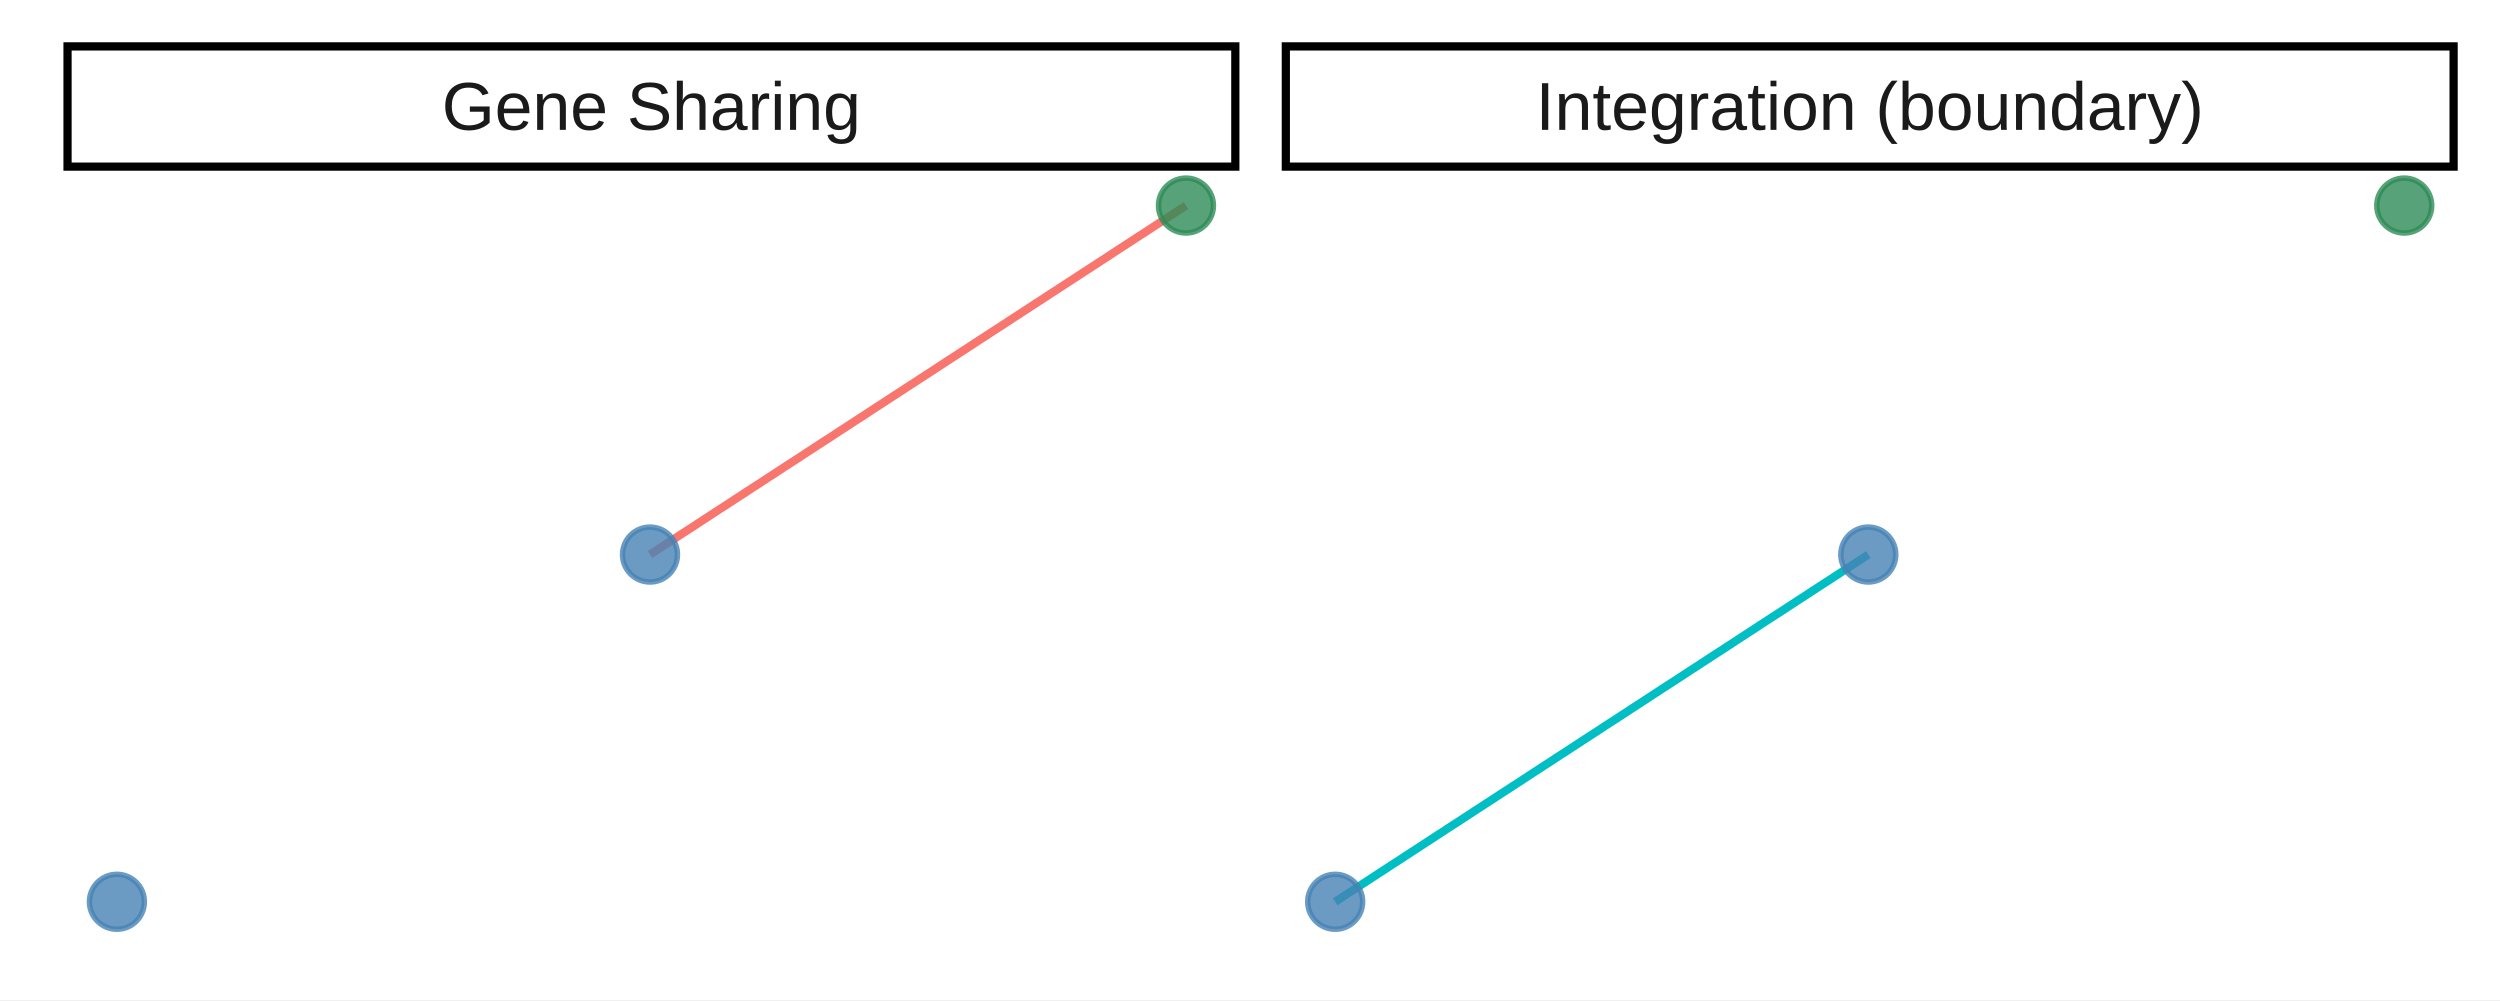
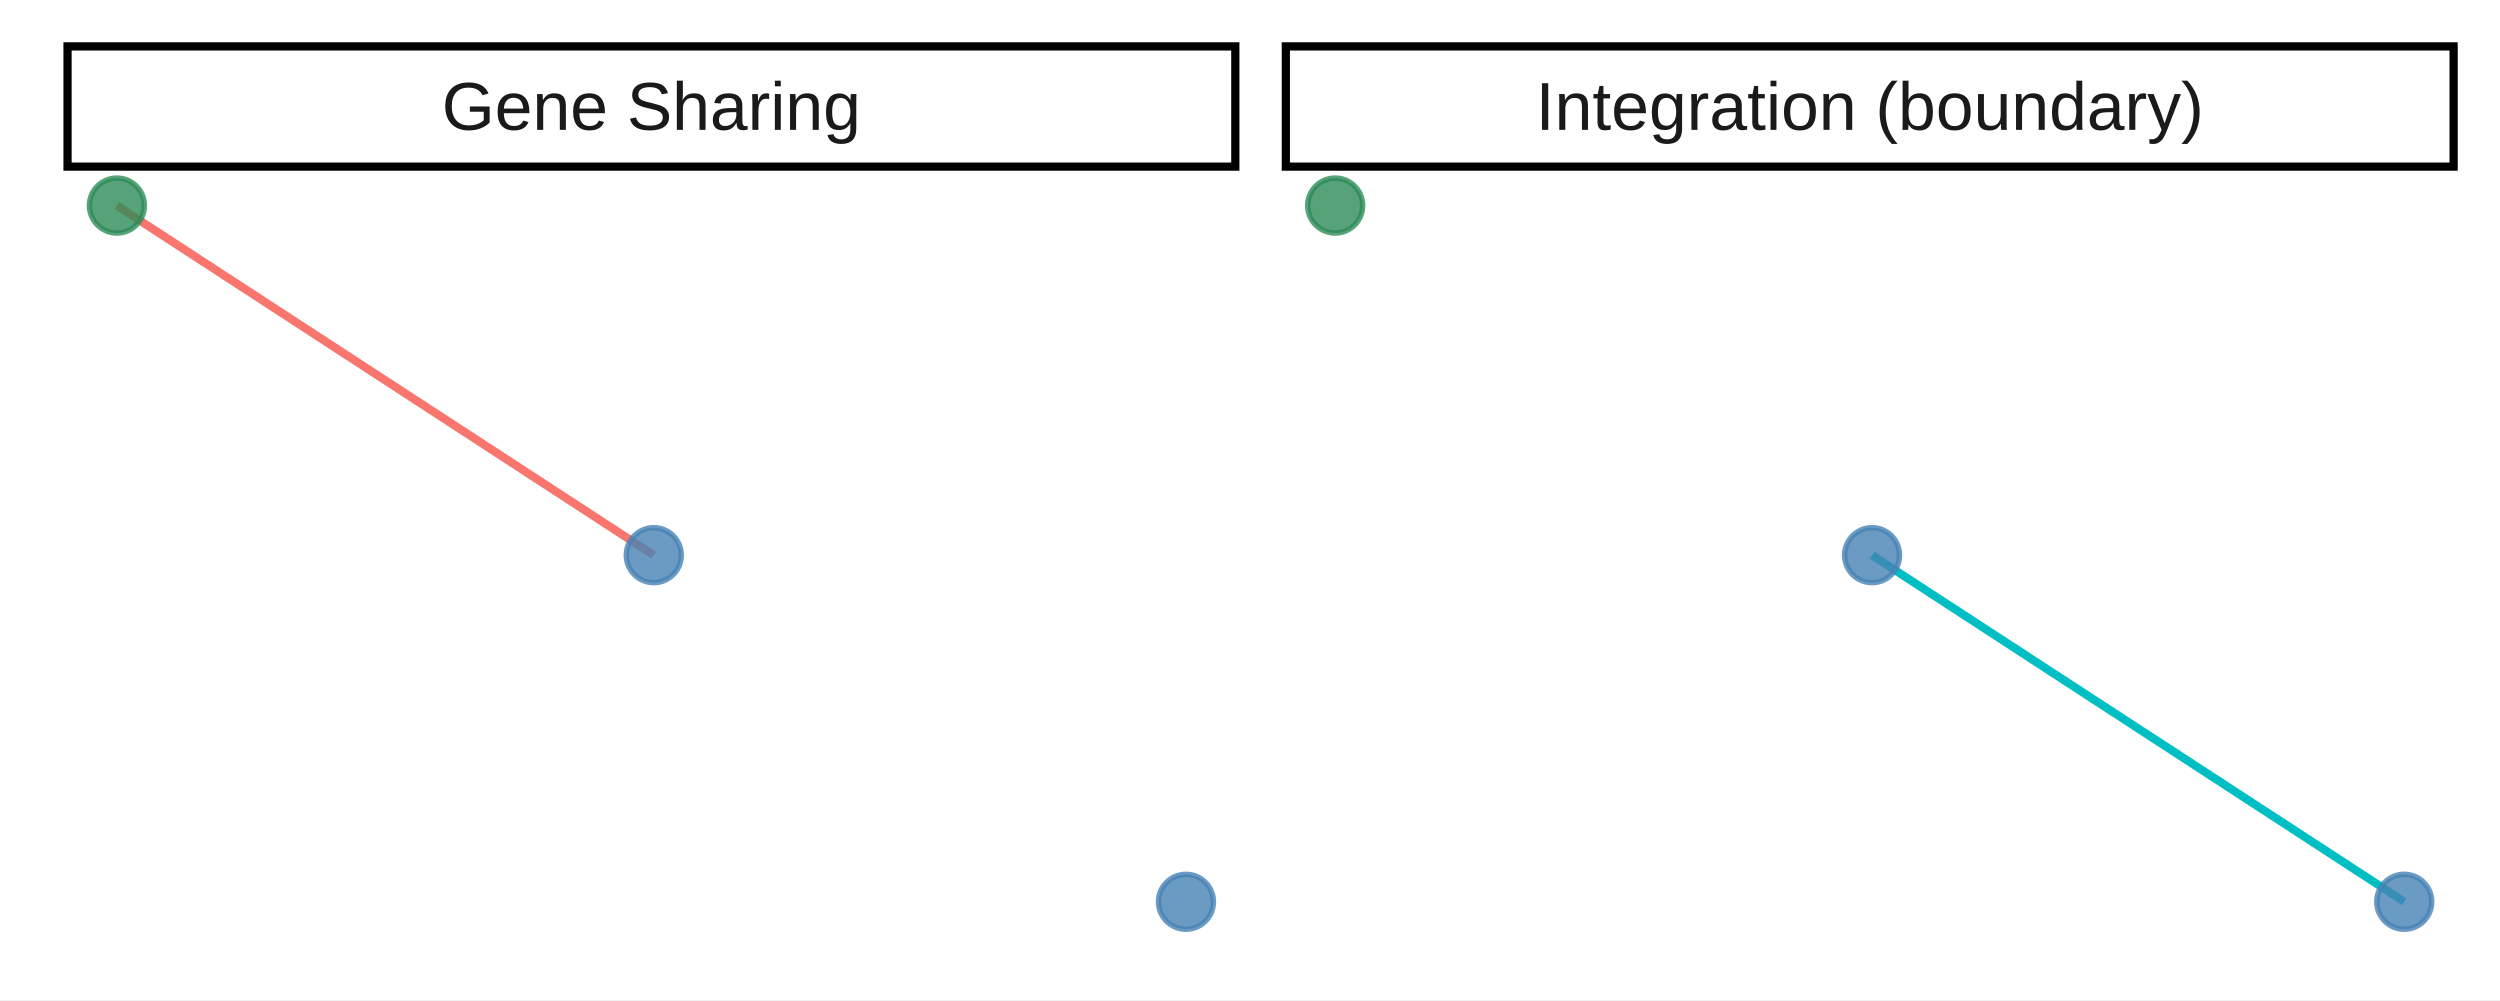
<svg xmlns="http://www.w3.org/2000/svg" width="324.00pt" height="129.60pt" viewBox="0 0 324.00 129.60">
  <g class="svglite">
    <defs>
      <style type="text/css">
    .svglite line, .svglite polyline, .svglite polygon, .svglite path, .svglite rect, .svglite circle {
      fill: none;
      stroke: #000000;
      stroke-linecap: round;
      stroke-linejoin: round;
      stroke-miterlimit: 10.00;
    }
    .svglite text {
      white-space: pre;
    }
    .svglite g.glyphgroup path {
      fill: inherit;
      stroke: none;
    }
  </style>
    </defs>
    <rect width="100%" height="100%" style="stroke: none; fill: #FFFFFF;" />
    <defs>
      <clipPath id="cpMC4wMHwzMjQuMDB8MC4wMHwxMjkuNjA=">
        <rect x="0.00" y="0.00" width="324.00" height="129.60" />
      </clipPath>
    </defs>
    <g clip-path="url(#cpMC4wMHwzMjQuMDB8MC4wMHwxMjkuNjA=)">
      <rect x="0" y="0.00" width="324.00" height="129.60" style="stroke-width: 1.07; stroke: #FFFFFF; fill: #FFFFFF;" />
    </g>
    <defs>
      <clipPath id="cpOC4yMnwxNjAuNjN8MjIuMTN8MTIxLjM4">
        <rect x="8.22" y="22.13" width="152.41" height="99.25" />
      </clipPath>
    </defs>
    <g clip-path="url(#cpOC4yMnwxNjAuNjN8MjIuMTN8MTIxLjM4)">
      <rect x="8.22" y="22.13" width="152.41" height="99.25" style="stroke-width: 1.07; stroke: none; fill: #FFFFFF;" />
-       <polyline points="84.24,71.87 84.94,71.42 85.65,70.96 86.35,70.50 87.05,70.05 87.75,69.59 88.45,69.13 89.15,68.68 89.86,68.22 90.56,67.76 91.26,67.30 91.96,66.85 92.66,66.39 93.36,65.93 94.07,65.48 94.77,65.02 95.47,64.56 96.17,64.11 96.87,63.65 97.57,63.19 98.28,62.74 98.98,62.28 99.68,61.82 100.38,61.37 101.08,60.91 101.78,60.45 102.49,59.99 103.19,59.54 103.89,59.08 104.59,58.62 105.29,58.17 105.99,57.71 106.69,57.25 107.40,56.80 108.10,56.34 108.80,55.88 109.50,55.43 110.20,54.97 110.90,54.51 111.61,54.06 112.31,53.60 113.01,53.14 113.71,52.68 114.41,52.23 115.11,51.77 115.82,51.31 116.52,50.86 117.22,50.40 117.92,49.94 118.62,49.49 119.32,49.03 120.03,48.57 120.73,48.12 121.43,47.66 122.13,47.20 122.83,46.74 123.53,46.29 124.23,45.83 124.94,45.37 125.64,44.92 126.34,44.46 127.04,44.00 127.74,43.55 128.44,43.09 129.15,42.63 129.85,42.18 130.55,41.72 131.25,41.26 131.95,40.81 132.65,40.35 133.36,39.89 134.06,39.43 134.76,38.98 135.46,38.52 136.16,38.06 136.86,37.61 137.57,37.15 138.27,36.69 138.97,36.24 139.67,35.78 140.37,35.32 141.07,34.87 141.78,34.41 142.48,33.95 143.18,33.50 143.88,33.04 144.58,32.58 145.28,32.12 145.98,31.67 146.69,31.21 147.39,30.75 148.09,30.30 148.79,29.84 149.49,29.38 150.19,28.93 150.90,28.47 151.60,28.01 152.30,27.56 153.00,27.10 153.70,26.64 " style="stroke-width: 1.07; stroke: #F8766D; stroke-linecap: butt;" />
-       <circle cx="84.24" cy="71.87" r="3.56" style="stroke-width: 0.71; stroke: #4682B4; stroke-opacity: 0.80; fill: #4682B4; fill-opacity: 0.80;" />
-       <circle cx="153.70" cy="26.64" r="3.56" style="stroke-width: 0.71; stroke: #2E8B57; stroke-opacity: 0.80; fill: #2E8B57; fill-opacity: 0.80;" />
-       <circle cx="15.15" cy="116.87" r="3.56" style="stroke-width: 0.71; stroke: #4682B4; stroke-opacity: 0.80; fill: #4682B4; fill-opacity: 0.80;" />
+       <polyline points="84.73,71.95 84.03,71.50 83.32,71.04 82.62,70.58 81.92,70.12 81.22,69.67 80.51,69.21 79.81,68.75 79.11,68.29 78.40,67.84 77.70,67.38 77.00,66.92 76.30,66.46 75.59,66.00 74.89,65.55 74.19,65.09 73.48,64.63 72.78,64.17 72.08,63.72 71.38,63.26 70.67,62.80 69.97,62.34 69.27,61.89 68.56,61.43 67.86,60.97 67.16,60.51 66.46,60.05 65.75,59.60 65.05,59.14 64.35,58.68 63.64,58.22 62.94,57.77 62.24,57.31 61.54,56.85 60.83,56.39 60.13,55.93 59.43,55.48 58.72,55.02 58.02,54.56 57.32,54.10 56.62,53.65 55.91,53.19 55.21,52.73 54.51,52.27 53.80,51.82 53.10,51.36 52.40,50.90 51.70,50.44 50.99,49.98 50.29,49.53 49.59,49.07 48.88,48.61 48.18,48.15 47.48,47.70 46.78,47.24 46.07,46.78 45.37,46.32 44.67,45.87 43.96,45.41 43.26,44.95 42.56,44.49 41.86,44.03 41.15,43.58 40.45,43.12 39.75,42.66 39.04,42.20 38.34,41.75 37.64,41.29 36.94,40.83 36.23,40.37 35.53,39.92 34.83,39.46 34.12,39.00 33.42,38.54 32.72,38.08 32.02,37.63 31.31,37.17 30.61,36.71 29.91,36.25 29.20,35.80 28.50,35.34 27.80,34.88 27.10,34.42 26.39,33.97 25.69,33.51 24.99,33.05 24.28,32.59 23.58,32.13 22.88,31.68 22.18,31.22 21.47,30.76 20.77,30.30 20.07,29.85 19.36,29.39 18.66,28.93 17.96,28.47 17.26,28.02 16.55,27.56 15.85,27.10 15.15,26.64 " style="stroke-width: 1.07; stroke: #F8766D; stroke-linecap: butt;" />
+       <circle cx="84.73" cy="71.95" r="3.56" style="stroke-width: 0.71; stroke: #4682B4; stroke-opacity: 0.80; fill: #4682B4; fill-opacity: 0.80;" />
+       <circle cx="15.15" cy="26.64" r="3.56" style="stroke-width: 0.71; stroke: #2E8B57; stroke-opacity: 0.80; fill: #2E8B57; fill-opacity: 0.80;" />
+       <circle cx="153.70" cy="116.87" r="3.56" style="stroke-width: 0.71; stroke: #4682B4; stroke-opacity: 0.80; fill: #4682B4; fill-opacity: 0.80;" />
    </g>
    <g clip-path="url(#cpMC4wMHwzMjQuMDB8MC4wMHwxMjkuNjA=)">
</g>
    <defs>
      <clipPath id="cpMTY2LjExfDMxOC41MnwyMi4xM3wxMjEuMzg=">
        <rect x="166.11" y="22.13" width="152.41" height="99.25" />
      </clipPath>
    </defs>
    <g clip-path="url(#cpMTY2LjExfDMxOC41MnwyMi4xM3wxMjEuMzg=)">
      <rect x="166.11" y="22.13" width="152.41" height="99.25" style="stroke-width: 1.07; stroke: none; fill: #FFFFFF;" />
-       <polyline points="242.13,71.87 241.44,72.33 240.74,72.78 240.04,73.24 239.34,73.69 238.64,74.15 237.95,74.60 237.25,75.06 236.55,75.51 235.85,75.96 235.15,76.42 234.46,76.87 233.76,77.33 233.06,77.78 232.36,78.24 231.66,78.69 230.97,79.15 230.27,79.60 229.57,80.05 228.87,80.51 228.17,80.96 227.48,81.42 226.78,81.87 226.08,82.33 225.38,82.78 224.69,83.24 223.99,83.69 223.29,84.15 222.59,84.60 221.89,85.05 221.20,85.51 220.50,85.96 219.80,86.42 219.10,86.87 218.40,87.33 217.71,87.78 217.01,88.24 216.31,88.69 215.61,89.14 214.91,89.60 214.22,90.05 213.52,90.51 212.82,90.96 212.12,91.42 211.42,91.87 210.73,92.33 210.03,92.78 209.33,93.24 208.63,93.69 207.93,94.14 207.24,94.60 206.54,95.05 205.84,95.51 205.14,95.96 204.44,96.42 203.75,96.87 203.05,97.33 202.35,97.78 201.65,98.23 200.96,98.69 200.26,99.14 199.56,99.60 198.86,100.05 198.16,100.51 197.47,100.96 196.77,101.42 196.07,101.87 195.37,102.33 194.67,102.78 193.98,103.23 193.28,103.69 192.58,104.14 191.88,104.60 191.18,105.05 190.49,105.51 189.79,105.96 189.09,106.42 188.39,106.87 187.69,107.32 187.00,107.78 186.30,108.23 185.60,108.69 184.90,109.14 184.20,109.60 183.51,110.05 182.81,110.51 182.11,110.96 181.41,111.42 180.71,111.87 180.02,112.32 179.32,112.78 178.62,113.23 177.92,113.69 177.23,114.14 176.53,114.60 175.83,115.05 175.13,115.51 174.43,115.96 173.74,116.41 173.04,116.87 " style="stroke-width: 1.07; stroke: #00BFC4; stroke-linecap: butt;" />
-       <circle cx="242.13" cy="71.87" r="3.56" style="stroke-width: 0.71; stroke: #4682B4; stroke-opacity: 0.80; fill: #4682B4; fill-opacity: 0.80;" />
-       <circle cx="311.59" cy="26.64" r="3.56" style="stroke-width: 0.71; stroke: #2E8B57; stroke-opacity: 0.80; fill: #2E8B57; fill-opacity: 0.80;" />
-       <circle cx="173.04" cy="116.87" r="3.56" style="stroke-width: 0.71; stroke: #4682B4; stroke-opacity: 0.80; fill: #4682B4; fill-opacity: 0.80;" />
+       <polyline points="242.62,71.95 243.32,72.41 244.01,72.86 244.71,73.32 245.41,73.77 246.10,74.22 246.80,74.68 247.50,75.13 248.19,75.58 248.89,76.04 249.59,76.49 250.28,76.95 250.98,77.40 251.68,77.85 252.37,78.31 253.07,78.76 253.77,79.21 254.46,79.67 255.16,80.12 255.86,80.57 256.55,81.03 257.25,81.48 257.95,81.94 258.64,82.39 259.34,82.84 260.04,83.30 260.73,83.75 261.43,84.20 262.13,84.66 262.82,85.11 263.52,85.57 264.22,86.02 264.91,86.47 265.61,86.93 266.31,87.38 267.00,87.83 267.70,88.29 268.40,88.74 269.09,89.19 269.79,89.65 270.49,90.10 271.18,90.56 271.88,91.01 272.58,91.46 273.27,91.92 273.97,92.37 274.67,92.82 275.36,93.28 276.06,93.73 276.76,94.19 277.45,94.64 278.15,95.09 278.85,95.55 279.55,96.00 280.24,96.45 280.94,96.91 281.64,97.36 282.33,97.81 283.03,98.27 283.73,98.72 284.42,99.18 285.12,99.63 285.82,100.08 286.51,100.54 287.21,100.99 287.91,101.44 288.60,101.90 289.30,102.35 290.00,102.81 290.69,103.26 291.39,103.71 292.09,104.17 292.78,104.62 293.48,105.07 294.18,105.53 294.87,105.98 295.57,106.43 296.27,106.89 296.96,107.34 297.66,107.80 298.36,108.25 299.05,108.70 299.75,109.16 300.45,109.61 301.14,110.06 301.84,110.52 302.54,110.97 303.23,111.43 303.93,111.88 304.63,112.33 305.32,112.79 306.02,113.24 306.72,113.69 307.41,114.15 308.11,114.60 308.81,115.05 309.50,115.51 310.20,115.96 310.90,116.42 311.59,116.87 " style="stroke-width: 1.07; stroke: #00BFC4; stroke-linecap: butt;" />
+       <circle cx="242.62" cy="71.95" r="3.56" style="stroke-width: 0.71; stroke: #4682B4; stroke-opacity: 0.80; fill: #4682B4; fill-opacity: 0.80;" />
+       <circle cx="173.04" cy="26.64" r="3.56" style="stroke-width: 0.71; stroke: #2E8B57; stroke-opacity: 0.80; fill: #2E8B57; fill-opacity: 0.80;" />
+       <circle cx="311.59" cy="116.87" r="3.56" style="stroke-width: 0.71; stroke: #4682B4; stroke-opacity: 0.80; fill: #4682B4; fill-opacity: 0.80;" />
    </g>
    <g clip-path="url(#cpMC4wMHwzMjQuMDB8MC4wMHwxMjkuNjA=)">
</g>
    <defs>
      <clipPath id="cpOC4yMnwxNjAuNjN8NS40OHwyMi4xMw==">
        <rect x="8.22" y="5.48" width="152.41" height="16.65" />
      </clipPath>
    </defs>
    <g clip-path="url(#cpOC4yMnwxNjAuNjN8NS40OHwyMi4xMw==)">
      <rect x="8.22" y="5.48" width="152.41" height="16.65" style="stroke-width: 2.13; fill: #FFFFFF;" />
      <text x="84.42" y="16.83" text-anchor="middle" style="font-size: 8.80px;fill: #1A1A1A; font-family: &quot;Liberation Sans&quot;;" textLength="54.27px" lengthAdjust="spacingAndGlyphs">Gene Sharing</text>
    </g>
    <g clip-path="url(#cpMC4wMHwzMjQuMDB8MC4wMHwxMjkuNjA=)">
</g>
    <defs>
      <clipPath id="cpMTY2LjExfDMxOC41Mnw1LjQ4fDIyLjEz">
        <rect x="166.11" y="5.48" width="152.41" height="16.65" />
      </clipPath>
    </defs>
    <g clip-path="url(#cpMTY2LjExfDMxOC41Mnw1LjQ4fDIyLjEz)">
      <rect x="166.11" y="5.48" width="152.41" height="16.65" style="stroke-width: 2.13; fill: #FFFFFF;" />
      <text x="242.32" y="16.83" text-anchor="middle" style="font-size: 8.80px;fill: #1A1A1A; font-family: &quot;Liberation Sans&quot;;" textLength="86.48px" lengthAdjust="spacingAndGlyphs">Integration (boundary)</text>
    </g>
    <g clip-path="url(#cpMC4wMHwzMjQuMDB8MC4wMHwxMjkuNjA=)">
</g>
  </g>
</svg>
